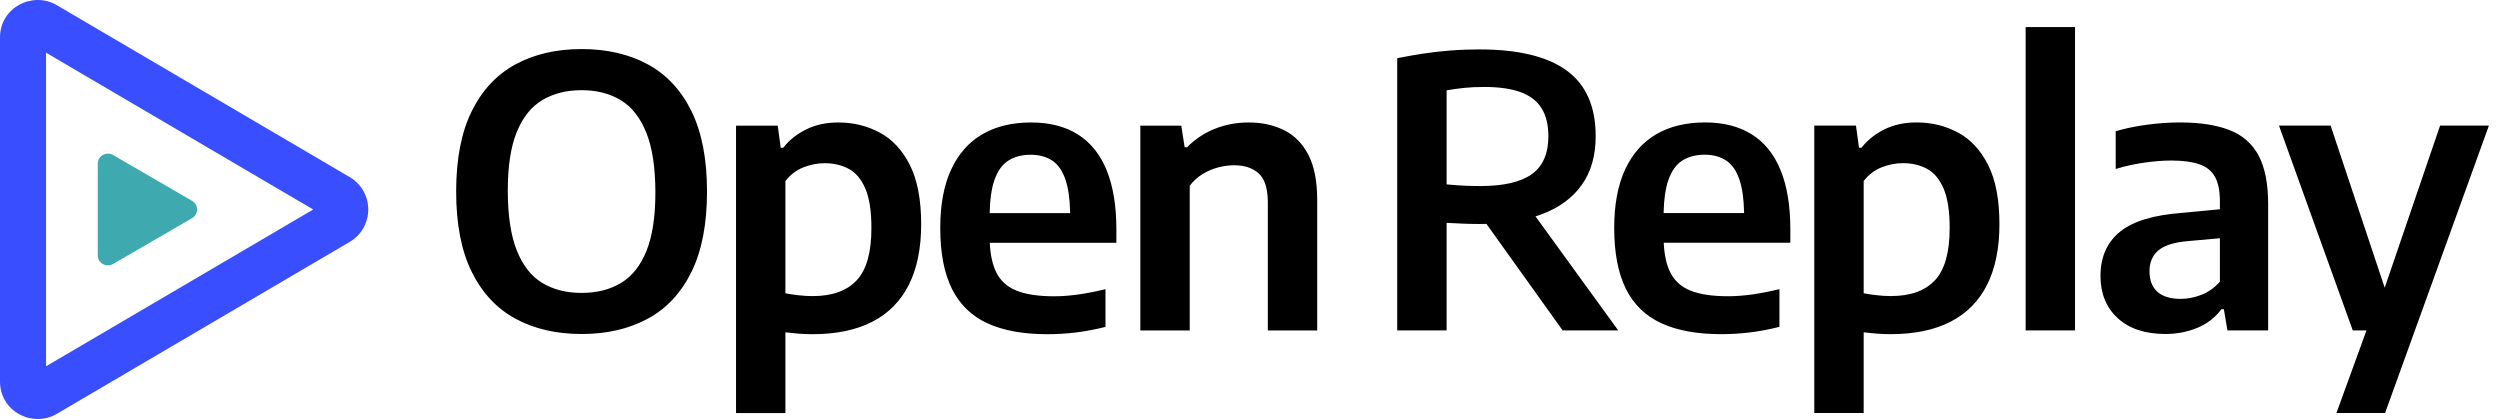
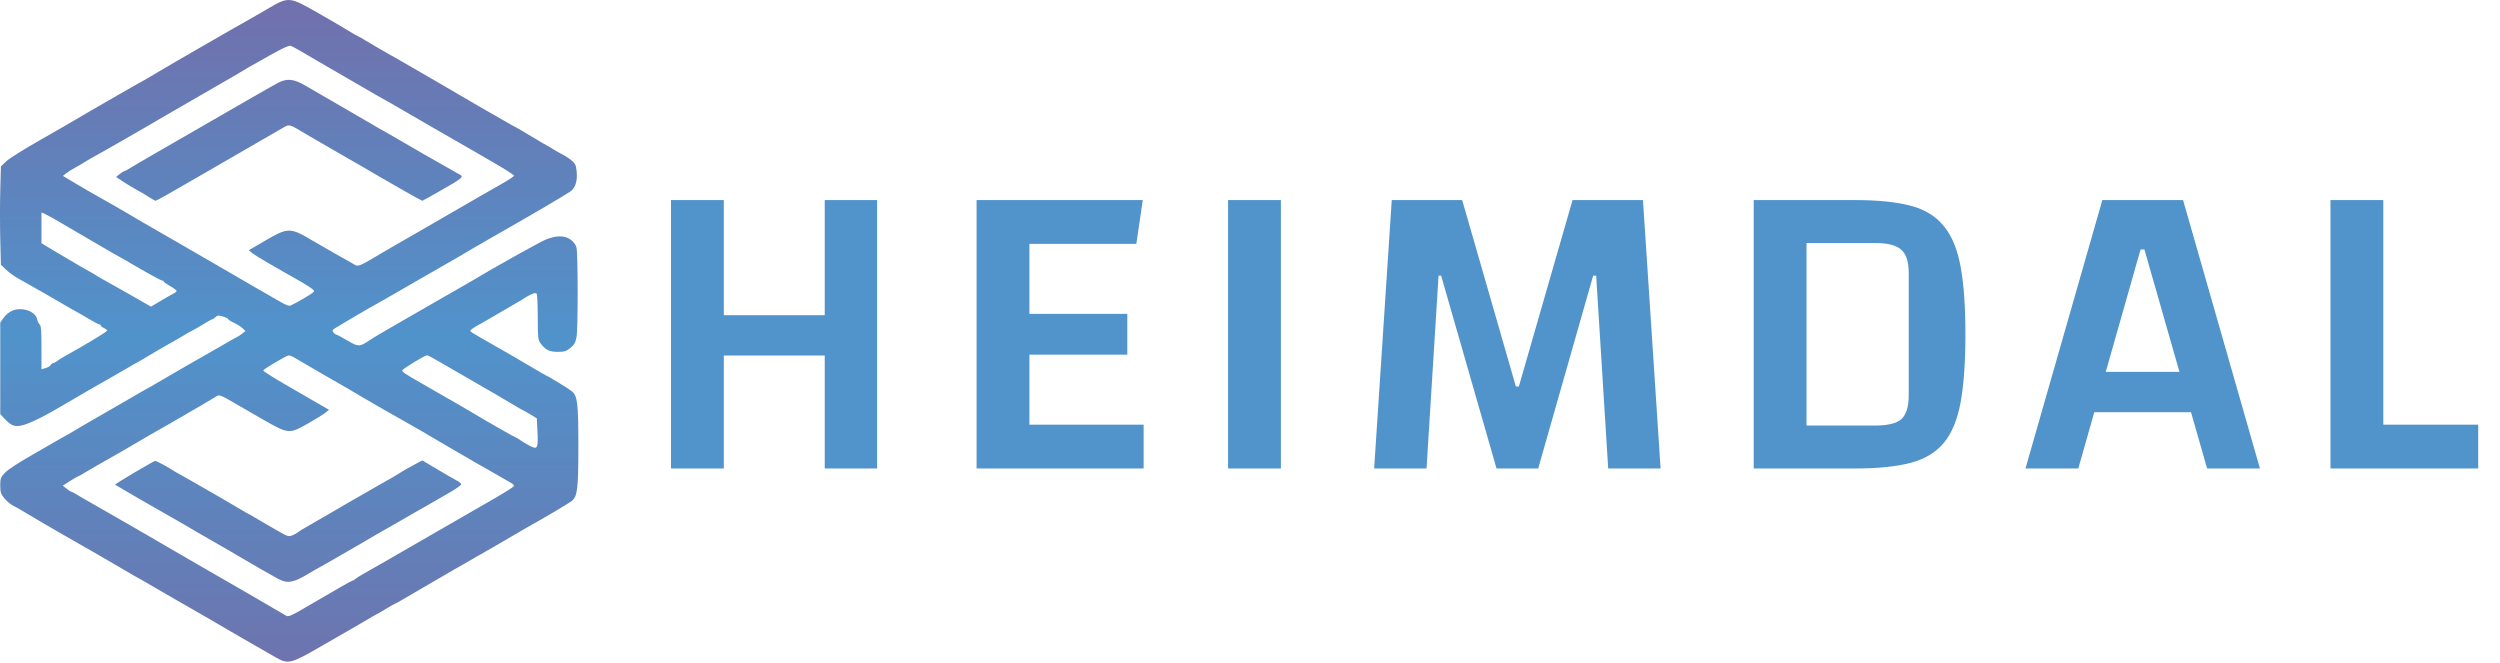
- <svg xmlns="http://www.w3.org/2000/svg" width="179px" height="30px" viewBox="0 0 179 30" version="1.1">
-   <g id="logos" stroke="none" stroke-width="1" fill="none" fill-rule="evenodd">
-     <g id="Open-Replay" fill-rule="nonzero">
-       <g id="Group-Copy" transform="translate(0, 0)">
-         <path d="M22.426,15 L3.296,3.773 L3.296,26.227 L22.426,15 Z M25.037,12.679 C25.859,13.156 26.367,14.041 26.367,15 C26.367,15.959 25.859,16.844 25.037,17.321 L4.064,29.632 C2.35,30.639 0,29.488 0,27.311 L0,2.689 C0,0.512 2.35,-0.639 4.064,0.368 L25.037,12.679 Z" id="Combined-Shape1" fill="#394EFF" />
-         <path d="M13.752,14.381 C13.974,14.508 14.111,14.744 14.111,15 C14.111,15.256 13.974,15.492 13.752,15.619 L8.096,18.902 C7.634,19.17 7,18.864 7,18.283 L7,11.717 C7,11.136 7.634,10.83 8.096,11.098 L13.752,14.381 Z" id="Path-Copy" fill="#3EAAAF" />
-         <path d="M60.027,8.769 C61.103,8.769 62.091,9.01 62.992,9.494 C63.892,9.978 64.612,10.753 65.149,11.819 C65.687,12.886 65.956,14.297 65.956,16.053 C65.956,17.773 65.663,19.218 65.075,20.387 C64.488,21.557 63.617,22.439 62.461,23.035 C61.304,23.631 59.875,23.929 58.172,23.929 C57.84,23.929 57.507,23.915 57.17,23.889 C56.834,23.862 56.523,23.83 56.236,23.795 L56.236,23.795 L56.236,29.574 L52.7,29.574 L52.7,8.997 L55.685,8.997 L55.9,10.583 L56.075,10.583 L56.242,10.383 C56.644,9.928 57.137,9.556 57.722,9.266 C58.389,8.934 59.158,8.769 60.027,8.769 Z M137.23,8.766 C138.306,8.766 139.294,9.008 140.195,9.492 C141.095,9.975 141.815,10.75 142.352,11.817 C142.89,12.883 143.159,14.294 143.159,16.05 C143.159,17.771 142.865,19.215 142.278,20.385 C141.691,21.554 140.82,22.437 139.664,23.032 C138.507,23.628 137.078,23.926 135.375,23.926 C135.043,23.926 134.709,23.913 134.373,23.886 C134.037,23.859 133.726,23.828 133.439,23.792 L133.439,23.792 L133.439,29.571 L129.903,29.571 L129.903,8.994 L132.888,8.994 L133.103,10.58 L133.278,10.58 L133.445,10.38 C133.847,9.926 134.34,9.553 134.925,9.263 C135.592,8.932 136.361,8.766 137.23,8.766 Z M166.872,8.994 L170.745,20.598 L174.71,8.994 L178.205,8.994 L170.771,29.571 L167.289,29.571 L169.44,23.657 L168.458,23.657 L163.175,8.994 L166.872,8.994 Z M73.829,8.769 C75.146,8.769 76.26,9.053 77.17,9.622 C78.079,10.191 78.767,11.044 79.233,12.182 C79.699,13.32 79.933,14.736 79.933,16.429 L79.933,16.429 L79.933,17.384 L70.868,17.384 L70.87,17.424 C70.912,18.246 71.058,18.92 71.308,19.447 C71.608,20.078 72.095,20.531 72.767,20.804 C73.439,21.077 74.34,21.214 75.469,21.214 C76.034,21.214 76.625,21.169 77.244,21.08 C77.862,20.99 78.498,20.865 79.153,20.703 L79.153,20.703 L79.153,23.405 L78.706,23.511 C78.116,23.645 77.55,23.743 77.008,23.808 C76.332,23.889 75.657,23.929 74.985,23.929 C73.255,23.929 71.824,23.667 70.69,23.143 C69.556,22.619 68.711,21.796 68.156,20.676 C67.6,19.556 67.322,18.105 67.322,16.322 C67.322,14.664 67.58,13.275 68.095,12.155 C68.611,11.035 69.352,10.191 70.32,9.622 C71.288,9.053 72.458,8.769 73.829,8.769 Z M122.084,8.766 C123.402,8.766 124.515,9.05 125.425,9.619 C126.335,10.188 127.022,11.042 127.489,12.18 C127.955,13.317 128.188,14.733 128.188,16.427 L128.188,16.427 L128.188,17.381 L119.124,17.381 L119.126,17.421 C119.167,18.243 119.313,18.917 119.563,19.444 C119.864,20.076 120.35,20.528 121.022,20.801 C121.694,21.075 122.595,21.211 123.724,21.211 C124.289,21.211 124.88,21.166 125.499,21.077 C126.117,20.987 126.754,20.862 127.408,20.701 L127.408,20.701 L127.408,23.402 L126.961,23.508 C126.371,23.642 125.805,23.741 125.264,23.805 C124.587,23.886 123.912,23.926 123.24,23.926 C121.51,23.926 120.079,23.664 118.945,23.14 C117.811,22.616 116.966,21.794 116.411,20.674 C115.855,19.554 115.577,18.102 115.577,16.319 C115.577,14.661 115.835,13.273 116.35,12.153 C116.866,11.033 117.607,10.188 118.575,9.619 C119.543,9.05 120.713,8.766 122.084,8.766 Z M41.641,3.513 C43.452,3.513 45.029,3.876 46.373,4.602 C47.718,5.328 48.762,6.446 49.506,7.955 C50.25,9.465 50.622,11.385 50.622,13.714 C50.622,16.044 50.25,17.964 49.506,19.474 C48.762,20.983 47.716,22.101 46.367,22.827 C45.018,23.553 43.443,23.915 41.641,23.915 C39.84,23.915 38.267,23.553 36.922,22.827 C35.578,22.101 34.532,20.986 33.783,19.48 C33.035,17.975 32.661,16.053 32.661,13.714 C32.661,11.376 33.035,9.454 33.783,7.949 C34.532,6.443 35.578,5.328 36.922,4.602 C38.267,3.876 39.84,3.513 41.641,3.513 Z M156.055,8.766 C157.498,8.766 158.688,8.947 159.624,9.31 C160.561,9.673 161.258,10.282 161.715,11.138 C162.172,11.994 162.4,13.156 162.4,14.626 L162.4,14.626 L162.4,23.657 L159.483,23.657 L159.228,22.139 L159.053,22.139 L158.899,22.333 C158.475,22.836 157.951,23.217 157.325,23.476 C156.622,23.767 155.862,23.913 155.046,23.913 C153.586,23.913 152.445,23.534 151.625,22.777 C150.805,22.02 150.395,21.014 150.395,19.76 C150.395,18.416 150.854,17.365 151.773,16.608 L151.773,16.608 L151.805,16.582 C152.726,15.84 154.196,15.394 156.216,15.244 L156.216,15.244 L158.945,14.984 L158.945,14.411 L158.941,14.169 C158.917,13.539 158.8,13.035 158.589,12.657 C158.351,12.231 157.975,11.931 157.46,11.756 C156.944,11.581 156.274,11.494 155.45,11.494 C154.894,11.494 154.262,11.543 153.554,11.642 C152.846,11.74 152.156,11.893 151.484,12.099 L151.484,12.099 L151.484,9.397 L151.906,9.28 C152.479,9.131 153.093,9.013 153.749,8.927 C154.569,8.82 155.338,8.766 156.055,8.766 Z M89.405,8.769 C90.355,8.769 91.2,8.952 91.939,9.32 C92.679,9.687 93.259,10.276 93.68,11.087 C94.102,11.898 94.312,12.98 94.312,14.333 L94.312,14.333 L94.312,23.66 L90.777,23.66 L90.777,14.534 L90.773,14.306 C90.742,13.415 90.528,12.788 90.131,12.424 C89.701,12.03 89.11,11.833 88.357,11.833 C87.998,11.833 87.626,11.882 87.241,11.981 C86.855,12.079 86.483,12.236 86.125,12.451 C85.766,12.666 85.453,12.948 85.184,13.298 L85.184,13.298 L85.184,23.66 L81.648,23.66 L81.648,8.997 L84.579,8.997 L84.821,10.543 L84.996,10.543 L85.212,10.334 C85.726,9.862 86.313,9.492 86.972,9.226 C87.725,8.921 88.536,8.769 89.405,8.769 Z M105.93,3.538 C108.708,3.538 110.79,4.042 112.174,5.05 C113.559,6.058 114.251,7.628 114.251,9.76 C114.251,11.14 113.922,12.296 113.263,13.228 C112.605,14.16 111.655,14.861 110.413,15.331 L110.413,15.331 L110.348,15.356 C110.216,15.404 110.082,15.45 109.944,15.494 L109.944,15.494 L109.943,15.494 L115.865,23.657 L111.885,23.657 L106.429,16.03 L106.373,16.031 C106.222,16.035 106.07,16.037 105.916,16.037 C105.459,16.037 105.051,16.028 104.693,16.01 C104.334,15.992 103.962,15.974 103.577,15.956 L103.577,15.956 L103.577,23.657 L100.041,23.657 L100.041,4.169 L100.471,4.084 C100.908,4 101.366,3.921 101.843,3.847 C102.479,3.748 103.14,3.672 103.826,3.618 C104.511,3.564 105.213,3.538 105.93,3.538 Z M148.572,1.938 L148.572,23.657 L145.036,23.657 L145.036,1.938 L148.572,1.938 Z M158.945,17.058 L156.552,17.273 L156.302,17.301 C155.49,17.405 154.897,17.619 154.522,17.945 C154.11,18.304 153.904,18.797 153.904,19.424 C153.904,20.06 154.092,20.548 154.468,20.889 C154.845,21.229 155.4,21.399 156.135,21.399 C156.619,21.399 157.108,21.305 157.601,21.117 L157.601,21.117 L157.65,21.098 C158.124,20.908 158.555,20.601 158.945,20.176 L158.945,20.176 L158.945,17.058 Z M59.046,11.685 C58.526,11.685 58.015,11.786 57.513,11.987 C57.011,12.189 56.586,12.514 56.236,12.962 L56.236,12.962 L56.236,20.999 L56.445,21.038 C56.662,21.076 56.902,21.11 57.164,21.14 C57.513,21.18 57.854,21.201 58.185,21.201 C59.584,21.201 60.634,20.824 61.338,20.072 C62.042,19.319 62.393,18.074 62.393,16.335 C62.393,15.126 62.25,14.185 61.963,13.513 C61.676,12.841 61.282,12.368 60.78,12.095 C60.278,11.822 59.7,11.685 59.046,11.685 Z M136.249,11.682 C135.729,11.682 135.218,11.783 134.716,11.985 C134.214,12.186 133.789,12.511 133.439,12.959 L133.439,12.959 L133.439,20.996 L133.648,21.035 C133.865,21.073 134.104,21.107 134.367,21.137 C134.716,21.178 135.057,21.198 135.388,21.198 C136.787,21.198 137.837,20.821 138.541,20.069 C139.245,19.316 139.596,18.071 139.596,16.333 C139.596,15.123 139.453,14.182 139.166,13.51 C138.879,12.838 138.485,12.365 137.983,12.092 C137.481,11.819 136.903,11.682 136.249,11.682 Z M41.641,6.457 C40.566,6.457 39.631,6.692 38.838,7.162 C38.045,7.633 37.433,8.394 37.003,9.447 C36.573,10.5 36.358,11.896 36.358,13.634 C36.358,15.426 36.573,16.859 37.003,17.935 C37.433,19.01 38.043,19.785 38.831,20.26 C39.62,20.735 40.557,20.972 41.641,20.972 C42.735,20.972 43.676,20.735 44.464,20.26 C45.253,19.785 45.86,19.021 46.286,17.968 C46.712,16.915 46.925,15.524 46.925,13.795 C46.925,12.012 46.71,10.583 46.279,9.508 C45.849,8.433 45.24,7.655 44.451,7.176 C43.662,6.697 42.726,6.457 41.641,6.457 Z M73.789,11.08 C73.17,11.08 72.641,11.219 72.202,11.497 C71.763,11.775 71.429,12.241 71.201,12.895 L71.201,12.895 L71.186,12.937 C70.991,13.516 70.883,14.269 70.862,15.196 L70.862,15.196 L70.86,15.26 L76.623,15.26 L76.622,15.209 C76.601,14.26 76.495,13.493 76.303,12.908 C76.088,12.254 75.769,11.786 75.348,11.504 C74.927,11.221 74.407,11.08 73.789,11.08 Z M122.044,11.077 C121.425,11.077 120.897,11.216 120.457,11.494 C120.018,11.772 119.684,12.238 119.456,12.892 L119.456,12.892 L119.441,12.934 C119.246,13.513 119.138,14.266 119.117,15.193 L119.117,15.193 L119.116,15.257 L124.878,15.257 L124.877,15.206 C124.856,14.257 124.75,13.49 124.558,12.905 C124.343,12.251 124.025,11.783 123.603,11.501 C123.182,11.219 122.662,11.077 122.044,11.077 Z M106.279,6.226 C105.741,6.226 105.26,6.248 104.834,6.293 C104.408,6.338 103.989,6.396 103.577,6.468 L103.577,6.468 L103.577,13.201 L103.857,13.226 C104.039,13.242 104.213,13.256 104.377,13.268 C104.623,13.286 104.874,13.3 105.13,13.308 C105.385,13.317 105.665,13.322 105.97,13.322 C107.655,13.322 108.892,13.037 109.681,12.468 C110.469,11.9 110.864,10.997 110.864,9.76 C110.864,8.936 110.7,8.264 110.373,7.744 C110.046,7.225 109.544,6.842 108.867,6.595 C108.191,6.349 107.328,6.226 106.279,6.226 Z" id="Combined-Shape2" fill="#000000">
-                 </path>
-       </g>
-     </g>
-   </g>
+ <svg xmlns="http://www.w3.org/2000/svg" width="1729" height="458" viewBox="0 0 1729 458" fill="none">
+   <path d="M500.588 324H464.057V138.375H500.588V324ZM570.383 138.375H606.617V324H570.383V138.375ZM575.135 245.889H495.836V217.971H575.135V245.889ZM711.934 245.295V293.706H790.936V324H675.403V138.375H790.342L785.887 168.669H711.934V217.08H779.65V245.295H711.934ZM849.333 138.375H885.864V324H849.333V138.375ZM950.36 324L962.537 138.375H1011.24L1048.37 267.273H1050.45L1087.57 138.375H1136.28L1148.46 324H1112.22L1103.91 190.647H1101.83L1063.81 324H1035L996.692 190.647H994.91L986.594 324H950.36ZM1212.86 138.375H1282.95C1298.59 138.375 1311.36 139.662 1321.26 142.236C1331.16 144.81 1338.88 149.562 1344.43 156.492C1349.97 163.224 1353.83 172.629 1356.01 184.707C1358.19 196.587 1359.28 212.13 1359.28 231.336C1359.28 250.344 1358.19 265.887 1356.01 277.965C1353.83 290.043 1349.97 299.448 1344.43 306.18C1338.88 312.912 1331.16 317.565 1321.26 320.139C1311.36 322.713 1298.59 324 1282.95 324H1212.86V138.375ZM1249.39 168.075V294.3H1296.91C1305.62 294.3 1311.66 292.815 1315.02 289.845C1318.39 286.677 1320.07 281.232 1320.07 273.51V188.865C1320.07 181.143 1318.39 175.797 1315.02 172.827C1311.66 169.659 1305.62 168.075 1296.91 168.075H1249.39ZM1400.82 324L1453.98 138.375H1509.81L1562.98 324H1526.45L1483.08 172.53H1480.41L1437.35 324H1400.82ZM1429.62 285.093V257.175H1534.47V285.093H1429.62ZM1611.76 324V138.375H1648.3V293.706H1713.93V324H1611.76Z" fill="#5094CB" />
+   <path fill-rule="evenodd" clip-rule="evenodd" d="M182.728 7.506C175.626 11.656 169.015 15.45 168.035 15.936C167.056 16.421 164.355 17.932 162.034 19.293C159.713 20.654 149.094 26.762 138.437 32.867C127.779 38.972 114.534 46.686 109.002 50.008C103.47 53.331 98.816 56.049 98.66 56.049C98.505 56.049 91.01 60.307 82.004 65.511C73 70.716 63.829 75.992 61.625 77.237C59.422 78.482 55.214 80.954 52.276 82.731C49.337 84.507 38.148 90.95 27.41 97.048C16.672 103.146 6.254 109.702 4.258 111.618L0.629 115.103L0.184 131.657C-0.061 140.762 -0.061 156.062 0.184 165.657L0.629 183.102L4.278 186.583C6.285 188.497 10.147 191.266 12.86 192.735C17.331 195.156 46.196 211.691 50.495 214.294C51.474 214.887 52.877 215.658 53.611 216.008C54.346 216.357 57.824 218.376 61.34 220.495C64.857 222.613 68.163 224.346 68.687 224.346C69.211 224.346 69.639 224.683 69.639 225.093C69.639 225.505 70.641 226.298 71.866 226.855C73.09 227.414 74.092 228.237 74.092 228.687C74.092 229.385 58.02 239.08 44.707 246.413C42.503 247.626 40.067 249.169 39.294 249.84C38.521 250.51 37.439 251.06 36.889 251.06C36.34 251.06 35.552 251.665 35.138 252.405C34.723 253.146 33.1 254.12 31.531 254.57L28.678 255.388V240.422C28.678 228.785 28.405 225.228 27.45 224.435C26.775 223.874 25.991 222.262 25.71 220.854C24.574 215.18 14.941 211.955 8.203 214.994C6.285 215.859 3.696 218.038 2.45 219.836L0.184 223.107V254.73V286.355L3.078 289.528C6.436 293.211 8.998 294.692 12.007 294.692C16.841 294.692 26.93 290.086 43.371 280.372C45.82 278.926 50.628 276.129 54.056 274.157C57.485 272.185 60.891 270.193 61.625 269.73C62.36 269.266 68.371 265.833 74.982 262.1C81.594 258.366 88.206 254.559 89.675 253.639C91.144 252.719 92.947 251.686 93.682 251.344C94.416 251.003 98.424 248.667 102.587 246.155C106.749 243.642 113.561 239.689 117.724 237.369C121.887 235.049 126.495 232.378 127.965 231.433C129.434 230.489 131.477 229.342 132.503 228.886C133.53 228.429 137.043 226.42 140.31 224.42C143.577 222.42 146.512 220.784 146.833 220.784C147.152 220.784 148.149 220.12 149.045 219.309C150.444 218.043 151.182 217.984 154.236 218.899C156.193 219.485 157.795 220.289 157.795 220.685C157.795 221.081 159.485 222.166 161.551 223.098C163.617 224.029 166.312 225.723 167.541 226.862L169.774 228.931L167.57 230.686C166.356 231.651 164.563 232.812 163.583 233.266C162.603 233.719 159.799 235.281 157.35 236.735C154.901 238.19 151.896 239.926 150.671 240.594C146.311 242.974 110.1 263.835 107.039 265.733C105.325 266.794 103.321 267.939 102.587 268.274C101.852 268.61 100.049 269.626 98.579 270.532C97.11 271.439 87.293 277.112 76.763 283.139C66.234 289.166 55.214 295.56 52.276 297.347C49.337 299.134 46.332 300.874 45.597 301.213C44.862 301.553 43.059 302.571 41.59 303.476C40.121 304.381 31.706 309.222 22.89 314.234C13.24 319.722 5.534 324.749 3.523 326.868C0.424 330.134 0.184 330.775 0.184 335.744C0.184 340.416 0.541 341.546 2.978 344.579C4.516 346.491 7.22 348.783 8.989 349.673C10.758 350.563 13.207 351.912 14.431 352.673C17.453 354.551 37.274 366.195 41.145 368.366C49.583 373.098 87.014 394.686 89.919 396.495C91.743 397.631 93.838 398.836 94.572 399.172C95.307 399.508 97.11 400.519 98.579 401.42C101.043 402.93 141.154 426.065 146.219 428.897C147.443 429.582 149.534 430.821 150.865 431.65C153.279 433.155 181.052 449.179 191.079 454.852C199.332 459.521 201.19 459.052 221.964 447.051C242.866 434.976 240.427 436.383 249.067 431.422C252.985 429.171 256.792 426.936 257.526 426.455C258.261 425.973 259.463 425.307 260.198 424.975C260.932 424.642 264.045 422.841 267.115 420.973C270.184 419.105 272.883 417.576 273.112 417.576C273.341 417.576 275.437 416.43 277.771 415.03C282.104 412.43 308.349 397.155 313.18 394.421C324.231 388.168 358.769 368.251 359.484 367.72C359.974 367.356 362.178 366.066 364.382 364.854C374.625 359.22 392.707 348.534 395.205 346.637C399.385 343.462 400 338.57 400 308.495C400 278.401 399.385 273.51 395.205 270.385C392.312 268.221 378.837 259.964 378.2 259.964C377.999 259.964 372.903 257.023 366.878 253.429C360.853 249.835 349.68 243.368 342.051 239.059C334.421 234.75 327.433 230.679 326.52 230.011C324.906 228.831 324.908 228.762 326.59 227.432C327.54 226.681 329.119 225.674 330.099 225.195C331.078 224.716 333.082 223.585 334.551 222.681C336.02 221.777 343.033 217.708 350.134 213.637C357.236 209.568 363.246 206.004 363.491 205.719C363.736 205.435 365.423 204.514 367.242 203.673C369.755 202.512 370.707 202.404 371.213 203.224C371.58 203.817 371.895 211.186 371.915 219.6C371.948 233.632 372.103 235.103 373.787 237.359C377.259 242.013 379.914 243.342 385.728 243.342C390.388 243.342 391.562 242.981 394.444 240.657C397.157 238.468 397.949 237.081 398.72 233.162C399.798 227.676 399.778 175.669 398.695 171.166C398.279 169.429 396.743 167.333 394.805 165.854C390.671 162.7 384.817 162.671 377.293 165.766C373.069 167.505 340.646 185.632 326.537 194.144C325.068 195.03 322.864 196.309 321.64 196.985C318.607 198.659 282.7 219.295 279.231 221.356C277.702 222.266 272.492 225.283 267.655 228.059C262.819 230.837 257.46 234.057 255.746 235.216C248.666 240.002 247.89 240.017 240.287 235.522C236.518 233.293 233.092 231.47 232.677 231.47C232.261 231.47 231.379 230.816 230.717 230.017C229.683 228.773 229.763 228.384 231.275 227.294C233.019 226.037 258.877 210.909 261.214 209.778C261.879 209.457 263.826 208.348 265.541 207.315C267.255 206.282 279.811 199.057 293.443 191.258C316.982 177.792 322.549 174.565 326.571 172.054C327.532 171.454 332.325 168.685 337.223 165.903C365.053 150.084 390.733 135.066 394.428 132.448C397.996 129.919 399.493 125.112 398.805 118.393C398.382 114.269 397.846 113.121 395.368 111.028C393.753 109.664 390.828 107.741 388.869 106.756C386.91 105.769 384.105 104.179 382.636 103.222C381.167 102.265 379.364 101.201 378.629 100.856C377.894 100.513 372.767 97.503 367.236 94.168C361.703 90.834 357.052 88.106 356.9 88.106C356.748 88.106 353.059 86.047 348.703 83.53C344.348 81.013 338.981 77.942 336.777 76.704C334.573 75.467 331.712 73.818 330.419 73.043C325.182 69.9 281.175 44.316 276.671 41.796C266.436 36.068 258.37 31.414 253.326 28.327C250.232 26.433 247.497 24.883 247.249 24.883C247 24.883 244.303 23.328 241.253 21.427C238.204 19.526 230.1 14.772 223.244 10.861C198.794 -3.083 200.588 -2.934 182.728 7.506ZM209.887 36.472C213.805 38.812 218.413 41.523 220.127 42.496C227.002 46.402 258.144 64.445 260.643 65.972C262.112 66.869 264.116 67.997 265.095 68.479C266.075 68.962 268.762 70.469 271.068 71.83C277.524 75.64 314.458 96.986 318.968 99.513C321.172 100.748 324.039 102.393 325.34 103.169C326.641 103.944 333.955 108.18 341.591 112.581C349.229 116.982 355.474 120.989 355.471 121.486C355.468 121.982 351.962 124.355 347.679 126.757C343.398 129.16 336.288 133.223 331.88 135.786C327.472 138.349 314.85 145.646 303.83 152.002C292.811 158.358 281.992 164.603 279.788 165.88C277.584 167.158 273.978 169.226 271.774 170.477C269.57 171.728 265.949 173.841 263.729 175.174C249.631 183.633 247.889 184.421 245.769 183.31C243.486 182.112 220.286 168.877 216.12 166.395C200.656 157.181 199.248 157.186 183.275 166.513L172.038 173.074L174.488 175.031C175.837 176.106 180.671 179.128 185.231 181.744C189.791 184.361 194.599 187.136 195.916 187.912C197.233 188.688 200.314 190.431 202.763 191.786C212.362 197.095 217.53 200.526 217.24 201.395C217.074 201.895 215.351 203.239 213.412 204.382C211.473 205.524 208.885 207.063 207.661 207.801C206.436 208.54 204.102 209.777 202.475 210.551C199.211 212.103 200.876 212.792 183.105 202.53C180.561 201.061 175.929 198.402 172.813 196.621C169.695 194.84 161.936 190.327 155.569 186.591C149.202 182.855 134.176 174.165 122.177 167.279C110.178 160.394 99.759 154.395 99.025 153.948C93.026 150.302 74.224 139.411 69.194 136.67C65.766 134.801 58.589 130.659 53.245 127.465L43.53 121.657L45.668 119.925C46.844 118.974 49.613 117.224 51.821 116.038C54.031 114.852 57.039 113.096 58.509 112.135C59.978 111.174 61.781 110.083 62.516 109.71C66.498 107.688 104.354 85.977 114.936 79.646C118.227 77.678 131.565 69.979 148.301 60.386C158.016 54.818 167.032 49.564 168.336 48.713C169.64 47.861 171.204 46.918 171.813 46.617C172.421 46.316 178.832 42.71 186.06 38.605C195.214 33.407 199.742 31.305 200.982 31.68C201.962 31.976 205.969 34.132 209.887 36.472ZM192.451 57.204C190.287 58.329 180.301 63.995 170.261 69.794C144.35 84.762 124.854 96 108.143 105.601C100.179 110.175 92.073 114.923 90.129 116.15C88.184 117.377 86.285 118.383 85.908 118.386C85.531 118.389 84.104 119.29 82.736 120.389L80.25 122.388L84.963 125.49C87.555 127.196 91.077 129.364 92.791 130.31C98.88 133.667 99.511 134.037 103.237 136.436C105.309 137.77 107.257 138.862 107.567 138.862C108.215 138.862 117.767 133.492 136.869 122.388C154.884 111.918 189.185 92.094 195.031 88.775C200.453 85.697 199.275 85.404 212.113 93.028C216.276 95.501 225.612 100.915 232.861 105.058C240.109 109.203 247.121 113.231 248.444 114.01C265.95 124.323 291.443 138.862 292.019 138.862C292.254 138.862 297.112 136.191 302.813 132.927C321.615 122.162 321.359 122.405 316.502 119.924C313.762 118.524 272.786 94.986 268.657 92.44C267.188 91.534 265.385 90.518 264.65 90.182C263.916 89.847 261.912 88.704 260.198 87.644C258.484 86.585 247.464 80.184 235.71 73.421C223.956 66.658 213.137 60.395 211.668 59.503C203.563 54.585 198.626 53.995 192.451 57.204ZM42.035 154.061C46.688 156.808 56.298 162.426 63.39 166.545C70.484 170.665 77.095 174.519 78.083 175.11C79.071 175.701 80.681 176.592 81.661 177.089C82.64 177.585 85.322 179.105 87.621 180.466C100.207 187.915 111.35 194.07 112.249 194.07C112.812 194.07 113.272 194.371 113.273 194.738C113.274 195.105 115.277 196.531 117.725 197.907C120.173 199.281 122.177 200.754 122.177 201.18C122.177 201.606 121.074 202.506 119.728 203.179C118.381 203.853 114.378 206.13 110.831 208.239L104.384 212.073L91.441 204.63C84.322 200.536 76.404 196.071 73.846 194.707C71.288 193.344 67.992 191.446 66.523 190.491C65.054 189.535 63.05 188.359 62.071 187.876C61.091 187.393 58.286 185.796 55.837 184.328C53.389 182.86 48.58 180.026 45.152 178.031C41.724 176.035 38.132 173.919 37.172 173.328C36.211 172.738 33.906 171.348 32.051 170.239L28.678 168.225V157.57V146.914L31.127 147.99C32.474 148.582 37.383 151.314 42.035 154.061ZM204.025 247.579C207.518 249.708 235.484 265.916 238.827 267.749C240.051 268.419 242.143 269.647 243.475 270.477C248.26 273.459 279.379 291.348 291.364 298.008C292.588 298.688 294.673 299.923 295.997 300.753C297.32 301.583 304.298 305.667 311.501 309.83C318.705 313.993 326.437 318.49 328.684 319.823C330.932 321.156 334.974 323.452 337.668 324.925C340.361 326.399 344.569 328.81 347.018 330.281C349.466 331.754 352.371 333.429 353.473 334.004C354.576 334.579 355.477 335.488 355.477 336.023C355.477 336.559 349.767 340.266 342.788 344.261C335.809 348.255 325.09 354.427 318.968 357.976C312.846 361.524 306.635 365.105 305.166 365.932C302.181 367.613 277.887 381.616 264.205 389.541C259.307 392.378 253.497 395.691 251.293 396.903C249.089 398.115 246.654 399.656 245.88 400.328C245.107 400.998 244.17 401.548 243.797 401.548C243.218 401.548 231.749 408.097 210.93 420.318C201.546 425.825 199.375 426.74 197.886 425.809C195.079 424.057 162.788 405.352 136.424 390.207C121.487 381.626 108.864 374.31 108.375 373.949C107.885 373.587 105.681 372.285 103.477 371.056C101.273 369.827 92.057 364.516 82.996 359.256C73.936 353.995 64.418 348.54 61.844 347.133C59.271 345.727 55.573 343.571 53.626 342.341C51.678 341.112 49.776 340.104 49.399 340.101C49.022 340.099 47.527 339.147 46.075 337.986L43.436 335.874L48.481 332.647C51.256 330.873 53.753 329.42 54.032 329.42C54.309 329.42 56.032 328.482 57.859 327.335C59.685 326.187 63.584 323.907 66.523 322.266C76.46 316.717 93.311 306.99 100.768 302.496C102.993 301.155 105.384 299.783 106.082 299.447C106.781 299.11 111.789 296.257 117.213 293.107C122.637 289.956 131.883 284.586 137.76 281.173C143.637 277.759 149.125 274.511 149.955 273.955C151.582 272.868 153.21 273.494 161.554 278.412C163.866 279.775 172.65 284.841 181.073 289.671C199.739 300.372 199.825 300.38 213.475 292.611C218.359 289.832 223.52 286.626 224.945 285.485L227.538 283.411L222.274 280.37C219.379 278.697 216.32 276.928 215.476 276.438C214.632 275.948 206.709 271.37 197.867 266.264C189.027 261.158 181.909 256.635 182.049 256.213C182.407 255.137 198.02 245.903 199.647 245.804C200.381 245.76 202.352 246.559 204.025 247.579ZM304.766 250.705C309.394 253.447 320.593 259.93 329.654 265.11C338.714 270.289 349.647 276.66 353.95 279.267C358.253 281.874 361.953 284.007 362.173 284.007C362.394 284.007 364.53 285.211 366.92 286.682L371.268 289.356L371.707 298.47C372.274 310.25 371.756 311.186 366.283 308.276C364.041 307.084 361.131 305.343 359.817 304.407C358.504 303.472 357.241 302.707 357.012 302.707C356.783 302.707 352.637 300.44 347.799 297.67C342.962 294.901 337.533 291.795 335.736 290.769C333.939 289.743 329.731 287.246 326.386 285.22C323.041 283.193 318.3 280.421 315.852 279.06C313.403 277.698 307.593 274.374 302.94 271.673C298.287 268.972 293.017 265.934 291.228 264.922C280.596 258.905 277.923 257.098 278.237 256.138C278.623 254.957 293.821 245.717 295.378 245.717C295.914 245.717 300.139 247.961 304.766 250.705ZM92.934 326.826C85.421 331.266 79.41 335.034 79.577 335.199C79.903 335.52 105.793 350.518 112.334 354.174C118.489 357.614 125.158 361.426 126.629 362.345C128.771 363.684 148.068 374.882 152.452 377.331C156.076 379.356 159.565 381.383 164.507 384.338C172.124 388.891 189.255 398.735 192.451 400.394C199.051 403.821 202.974 403.066 214.339 396.181C216.788 394.697 219.593 393.089 220.572 392.606C221.552 392.125 223.555 391 225.025 390.108C226.494 389.216 229.7 387.372 232.148 386.01C234.597 384.648 241.209 380.841 246.841 377.549C252.473 374.256 259.423 370.195 262.286 368.523C265.149 366.852 269.557 364.354 272.081 362.973C274.605 361.593 278.475 359.362 280.678 358.017C282.882 356.673 285.287 355.285 286.021 354.933C286.756 354.581 290.587 352.403 294.537 350.093C298.485 347.783 305.589 343.69 310.323 340.996C315.056 338.303 318.938 335.608 318.949 335.009C318.959 334.409 317.666 333.255 316.074 332.444C314.482 331.633 308.446 328.15 302.659 324.704L292.139 318.437L288.412 320.349C283.773 322.731 278.637 325.68 274 328.624C272.041 329.868 269.837 331.163 269.102 331.5C268.368 331.839 265.947 333.212 263.722 334.552C261.498 335.892 255.487 339.344 250.365 342.221C245.243 345.098 235.443 350.764 228.587 354.811C221.73 358.858 214.117 363.268 211.668 364.61C209.219 365.952 206.614 367.572 205.878 368.209C205.143 368.845 203.373 369.811 201.946 370.354C199.601 371.245 198.661 370.94 192.203 367.187C188.272 364.903 183.631 362.227 181.888 361.239C180.146 360.252 177.519 358.702 176.049 357.797C174.58 356.891 172.777 355.875 172.042 355.539C171.308 355.204 169.304 354.058 167.59 352.995C164.165 350.872 142.76 338.451 136.471 334.94C134.292 333.724 130.686 331.66 128.457 330.353C126.227 329.045 123.802 327.696 123.067 327.353C122.332 327.01 120.529 325.943 119.06 324.982C115.365 322.565 108.135 318.733 107.291 318.744C106.907 318.749 100.447 322.386 92.934 326.826Z" fill="url(#paint0_linear_107_8)" />
+   <defs>
+     <linearGradient id="paint0_linear_107_8" x1="200" y1="0" x2="200" y2="457.601" gradientUnits="userSpaceOnUse">
+       <stop stop-color="#7170AC" />
+       <stop offset="0.51" stop-color="#5093CB" />
+       <stop offset="1" stop-color="#6D74AE" />
+     </linearGradient>
+   </defs>
</svg>
